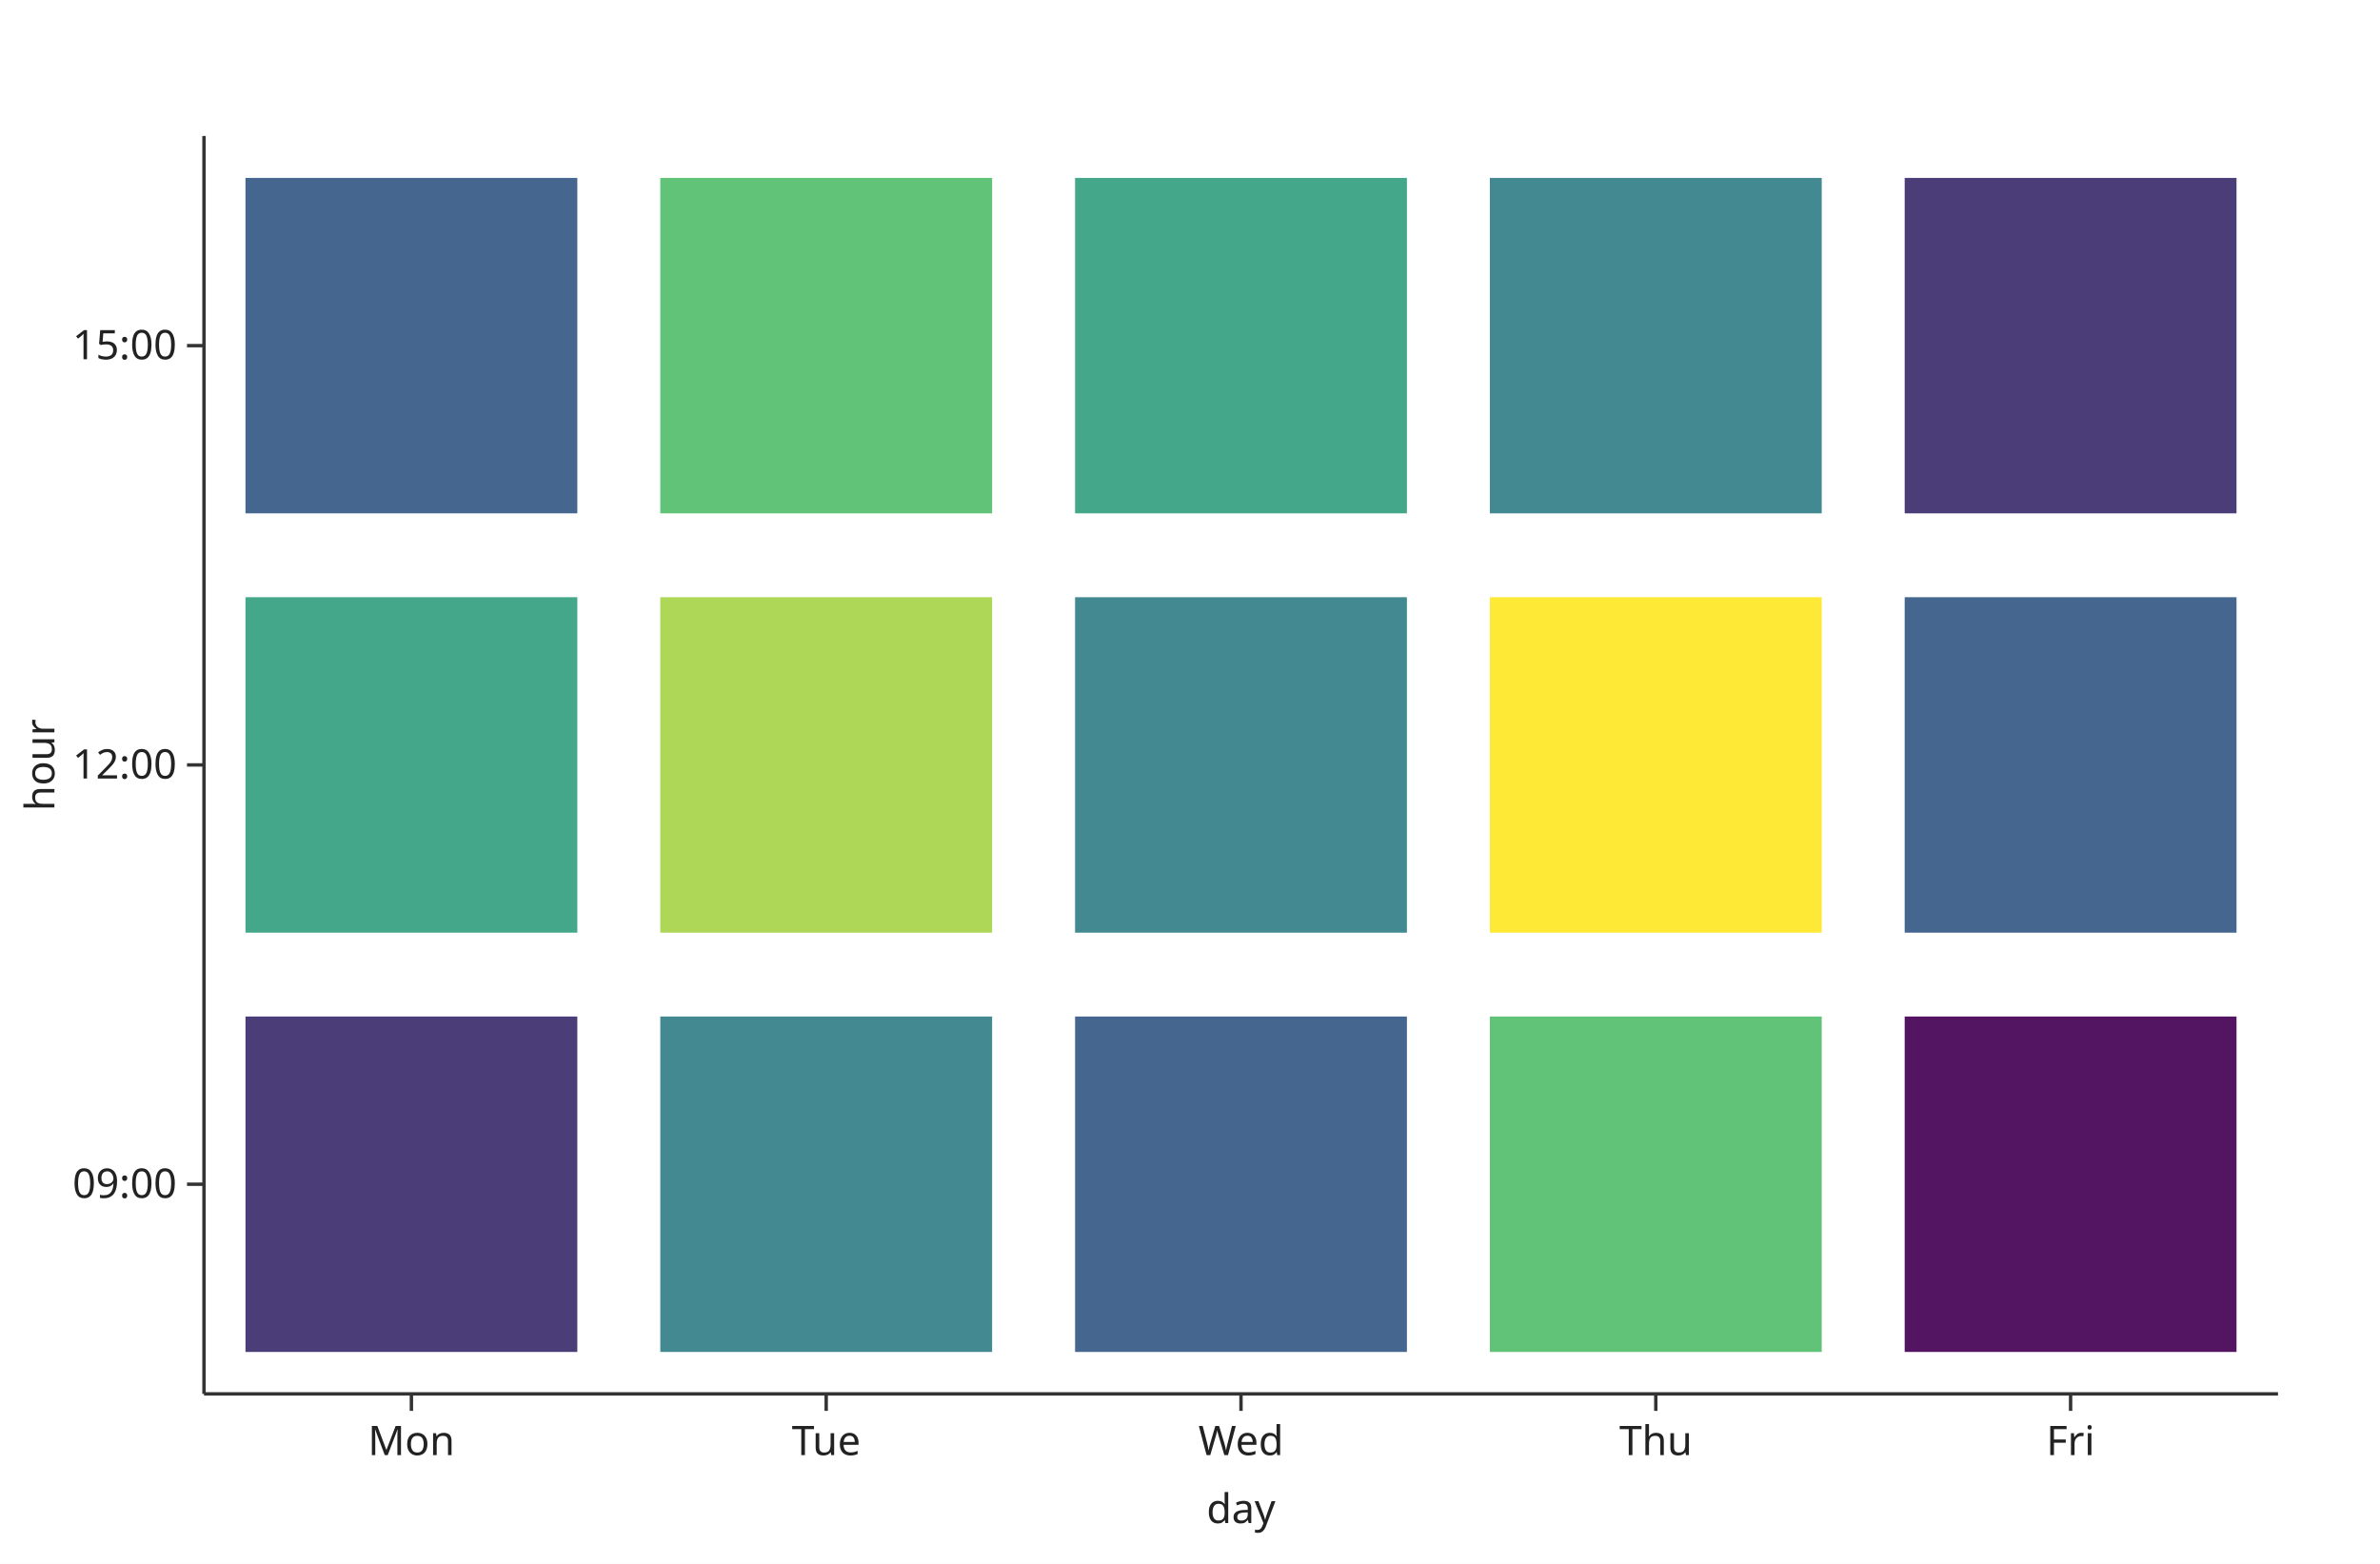
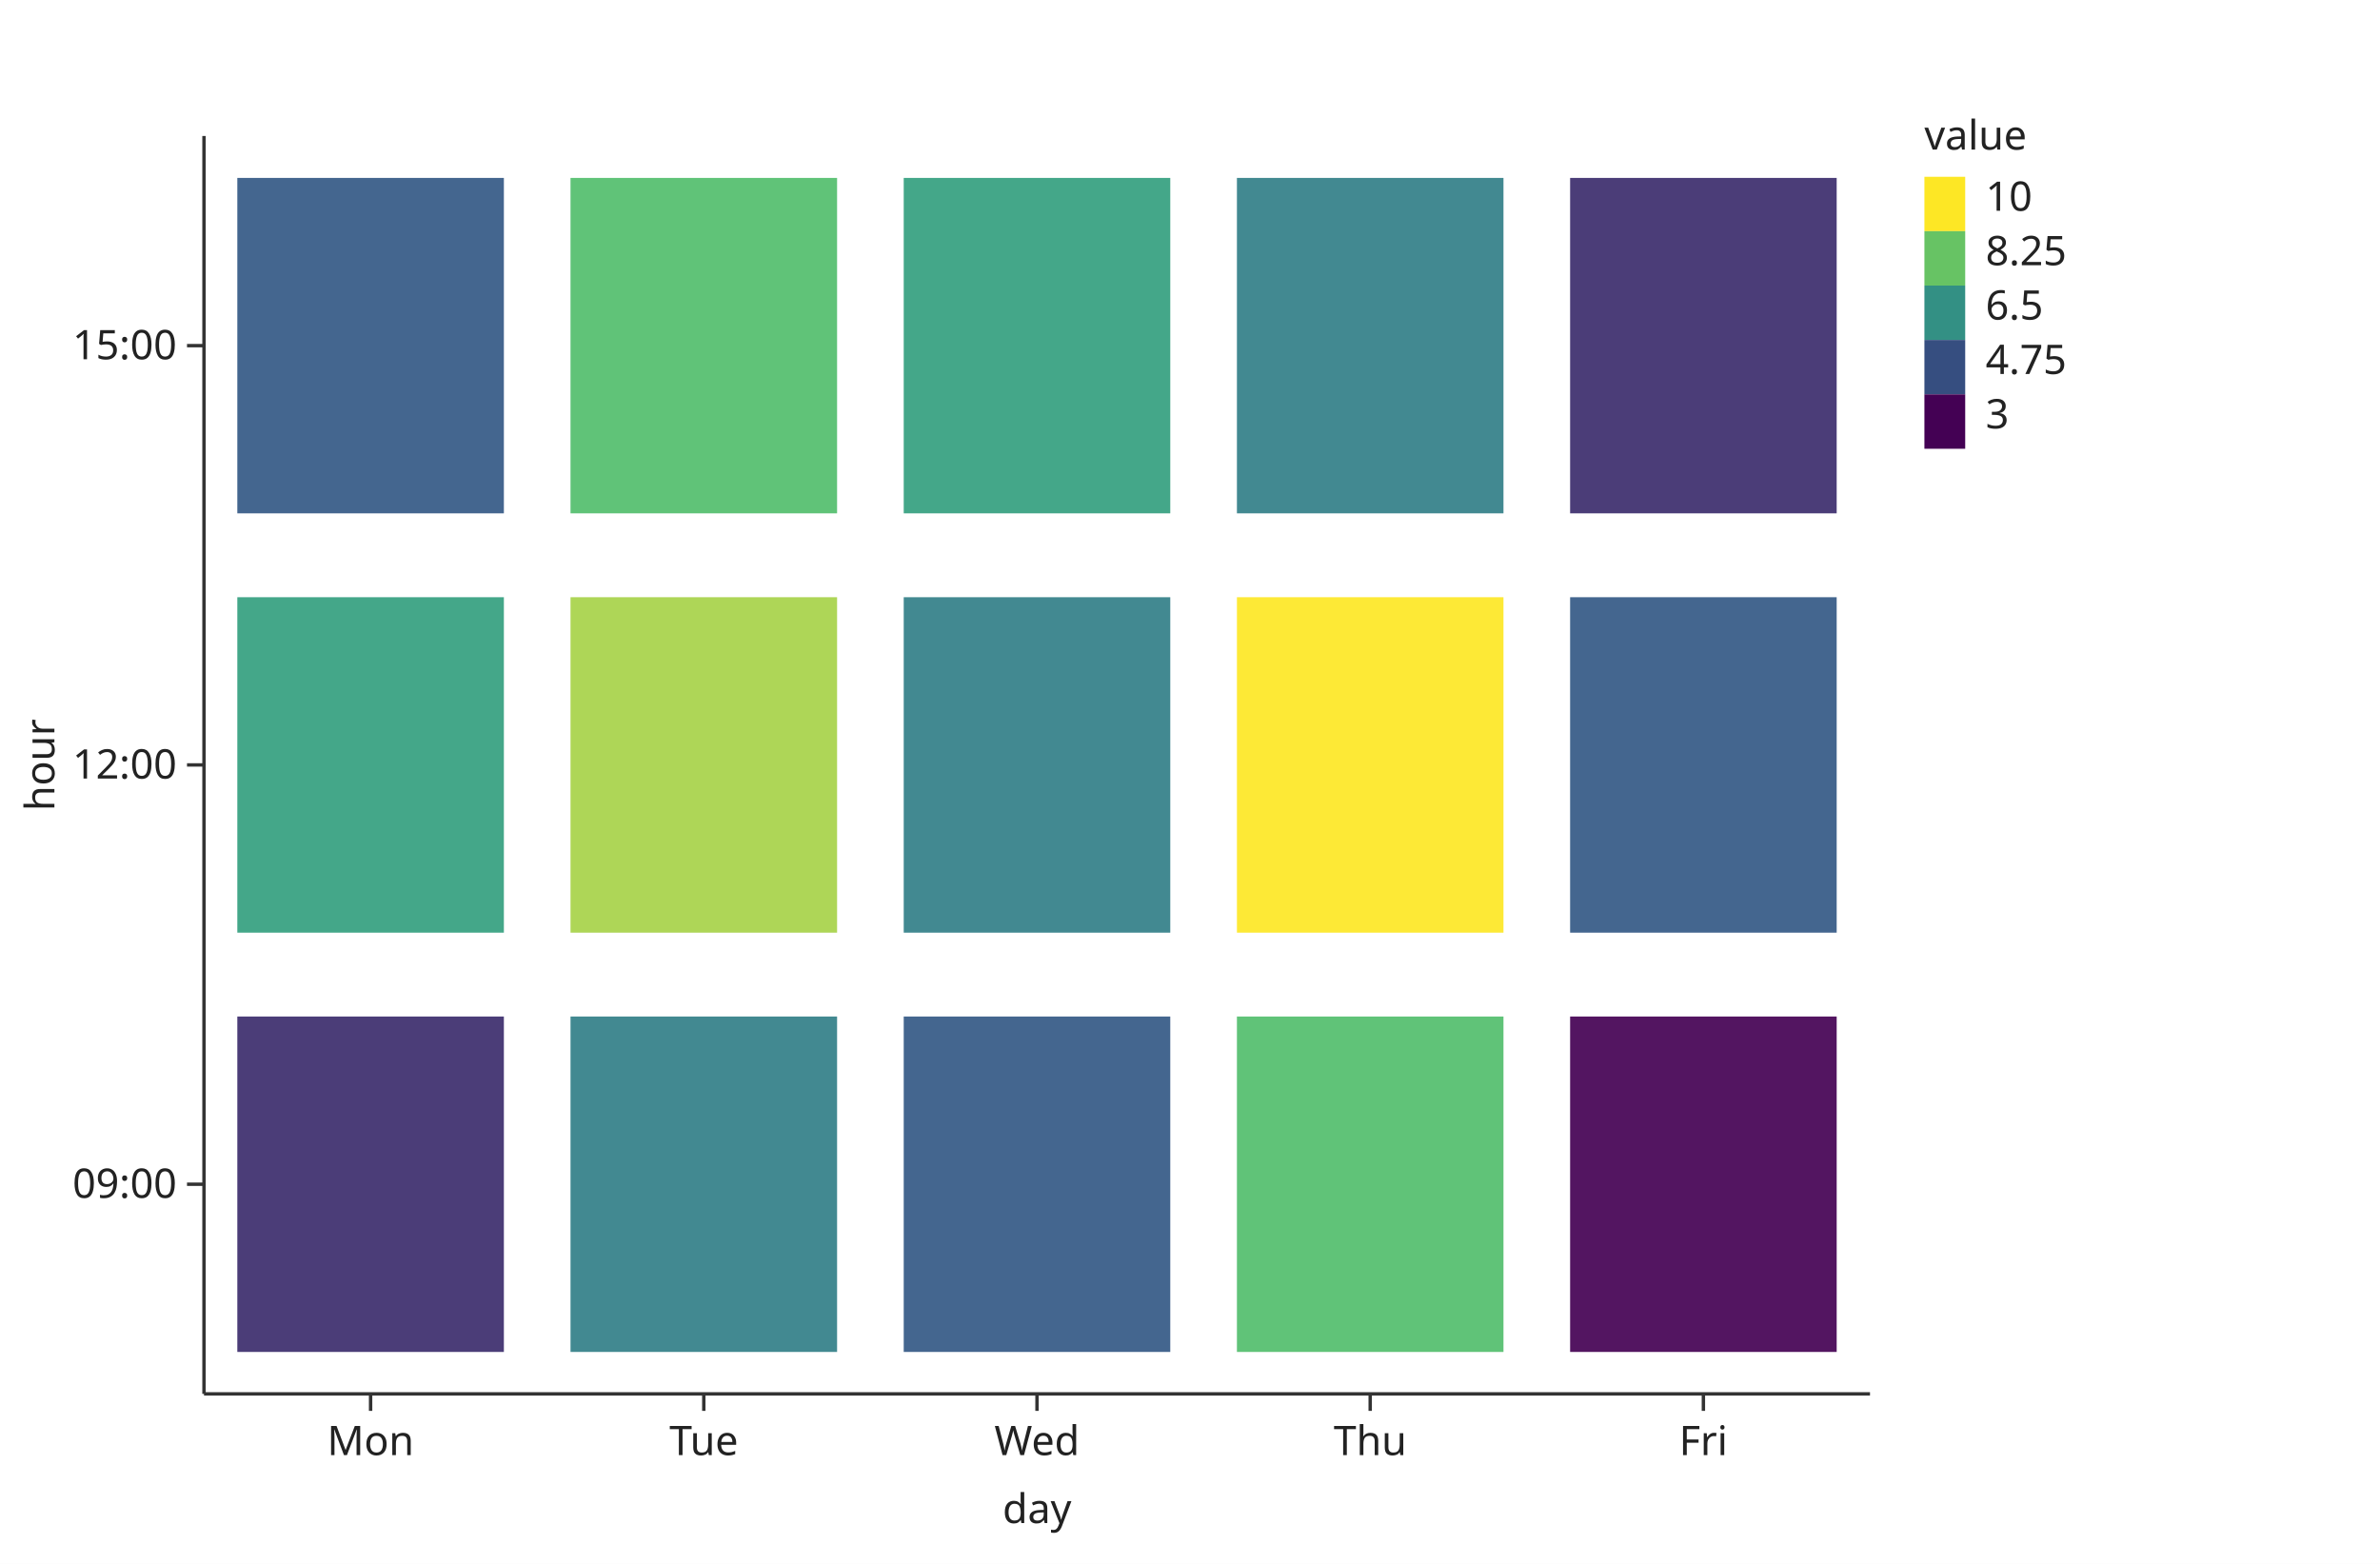
<svg xmlns="http://www.w3.org/2000/svg" width="700" height="460" viewBox="0 0 700 460" role="img">
  <rect class="algraf-background" x="0" y="0" width="700" height="460" fill="#ffffff" />
-   <rect class="algraf-plot-area" x="60" y="40" width="610" height="370" fill="#ffffff" />
+   <rect class="algraf-plot-area" x="60" y="40" width="490" height="370" fill="#ffffff" />
  <g class="algraf-grid">
</g>
  <g class="algraf-layer algraf-geom-tile">
-     <rect x="72.2" y="299" width="97.6" height="98.667" fill="#3c2d6d" opacity="0.92" />
-     <rect x="72.2" y="175.667" width="97.6" height="98.667" fill="#34a07f" opacity="0.92" />
-     <rect x="72.2" y="52.333" width="97.6" height="98.667" fill="#345986" opacity="0.92" />
-     <rect x="194.2" y="299" width="97.6" height="98.667" fill="#327f88" opacity="0.92" />
-     <rect x="194.2" y="175.667" width="97.6" height="98.667" fill="#a7d249" opacity="0.92" />
-     <rect x="194.2" y="52.333" width="97.6" height="98.667" fill="#52be6d" opacity="0.92" />
-     <rect x="316.2" y="299" width="97.6" height="98.667" fill="#345986" opacity="0.92" />
-     <rect x="316.2" y="175.667" width="97.6" height="98.667" fill="#327f88" opacity="0.92" />
-     <rect x="316.2" y="52.333" width="97.6" height="98.667" fill="#34a07f" opacity="0.92" />
-     <rect x="438.2" y="299" width="97.6" height="98.667" fill="#52be6d" opacity="0.92" />
-     <rect x="438.2" y="175.667" width="97.6" height="98.667" fill="#fde725" opacity="0.92" />
-     <rect x="438.2" y="52.333" width="97.6" height="98.667" fill="#327f88" opacity="0.92" />
-     <rect x="560.2" y="299" width="97.6" height="98.667" fill="#440154" opacity="0.92" />
-     <rect x="560.2" y="175.667" width="97.6" height="98.667" fill="#345986" opacity="0.92" />
-     <rect x="560.2" y="52.333" width="97.6" height="98.667" fill="#3c2d6d" opacity="0.92" />
+     <rect x="69.8" y="299" width="78.4" height="98.667" fill="#3c2d6d" opacity="0.92" />
+     <rect x="69.8" y="175.667" width="78.4" height="98.667" fill="#34a07f" opacity="0.92" />
+     <rect x="69.8" y="52.333" width="78.4" height="98.667" fill="#345986" opacity="0.92" />
+     <rect x="167.8" y="299" width="78.4" height="98.667" fill="#327f88" opacity="0.92" />
+     <rect x="167.8" y="175.667" width="78.4" height="98.667" fill="#a7d249" opacity="0.92" />
+     <rect x="167.8" y="52.333" width="78.4" height="98.667" fill="#52be6d" opacity="0.92" />
+     <rect x="265.8" y="299" width="78.4" height="98.667" fill="#345986" opacity="0.92" />
+     <rect x="265.8" y="175.667" width="78.4" height="98.667" fill="#327f88" opacity="0.92" />
+     <rect x="265.8" y="52.333" width="78.4" height="98.667" fill="#34a07f" opacity="0.92" />
+     <rect x="363.8" y="299" width="78.4" height="98.667" fill="#52be6d" opacity="0.92" />
+     <rect x="363.8" y="175.667" width="78.4" height="98.667" fill="#fde725" opacity="0.92" />
+     <rect x="363.8" y="52.333" width="78.4" height="98.667" fill="#327f88" opacity="0.92" />
+     <rect x="461.8" y="299" width="78.4" height="98.667" fill="#440154" opacity="0.92" />
+     <rect x="461.8" y="175.667" width="78.4" height="98.667" fill="#345986" opacity="0.92" />
+     <rect x="461.8" y="52.333" width="78.4" height="98.667" fill="#3c2d6d" opacity="0.92" />
  </g>
  <g class="algraf-axes">
-     <line x1="60" y1="410" x2="670" y2="410" stroke="#333333" stroke-width="1" />
-     <line x1="121" y1="410" x2="121" y2="415" stroke="#333333" stroke-width="1" />
-     <text x="121" y="428" text-anchor="middle" font-family="system-ui, sans-serif" font-size="12" fill="#222222">Mon</text>
-     <line x1="243" y1="410" x2="243" y2="415" stroke="#333333" stroke-width="1" />
-     <text x="243" y="428" text-anchor="middle" font-family="system-ui, sans-serif" font-size="12" fill="#222222">Tue</text>
-     <line x1="365" y1="410" x2="365" y2="415" stroke="#333333" stroke-width="1" />
-     <text x="365" y="428" text-anchor="middle" font-family="system-ui, sans-serif" font-size="12" fill="#222222">Wed</text>
-     <line x1="487" y1="410" x2="487" y2="415" stroke="#333333" stroke-width="1" />
-     <text x="487" y="428" text-anchor="middle" font-family="system-ui, sans-serif" font-size="12" fill="#222222">Thu</text>
-     <line x1="609" y1="410" x2="609" y2="415" stroke="#333333" stroke-width="1" />
-     <text x="609" y="428" text-anchor="middle" font-family="system-ui, sans-serif" font-size="12" fill="#222222">Fri</text>
-     <text x="365" y="448" text-anchor="middle" font-family="system-ui, sans-serif" font-size="12" fill="#222222">day</text>
+     <line x1="60" y1="410" x2="550" y2="410" stroke="#333333" stroke-width="1" />
+     <line x1="109" y1="410" x2="109" y2="415" stroke="#333333" stroke-width="1" />
+     <text x="109" y="428" text-anchor="middle" font-family="system-ui, sans-serif" font-size="12" fill="#222222">Mon</text>
+     <line x1="207" y1="410" x2="207" y2="415" stroke="#333333" stroke-width="1" />
+     <text x="207" y="428" text-anchor="middle" font-family="system-ui, sans-serif" font-size="12" fill="#222222">Tue</text>
+     <line x1="305" y1="410" x2="305" y2="415" stroke="#333333" stroke-width="1" />
+     <text x="305" y="428" text-anchor="middle" font-family="system-ui, sans-serif" font-size="12" fill="#222222">Wed</text>
+     <line x1="403" y1="410" x2="403" y2="415" stroke="#333333" stroke-width="1" />
+     <text x="403" y="428" text-anchor="middle" font-family="system-ui, sans-serif" font-size="12" fill="#222222">Thu</text>
+     <line x1="501" y1="410" x2="501" y2="415" stroke="#333333" stroke-width="1" />
+     <text x="501" y="428" text-anchor="middle" font-family="system-ui, sans-serif" font-size="12" fill="#222222">Fri</text>
+     <text x="305" y="448" text-anchor="middle" font-family="system-ui, sans-serif" font-size="12" fill="#222222">day</text>
    <line x1="60" y1="40" x2="60" y2="410" stroke="#333333" stroke-width="1" />
    <line x1="55" y1="348.333" x2="60" y2="348.333" stroke="#333333" stroke-width="1" />
    <text x="52" y="352.333" text-anchor="end" font-family="system-ui, sans-serif" font-size="12" fill="#222222">09:00</text>
    <line x1="55" y1="225" x2="60" y2="225" stroke="#333333" stroke-width="1" />
    <text x="52" y="229" text-anchor="end" font-family="system-ui, sans-serif" font-size="12" fill="#222222">12:00</text>
    <line x1="55" y1="101.667" x2="60" y2="101.667" stroke="#333333" stroke-width="1" />
    <text x="52" y="105.667" text-anchor="end" font-family="system-ui, sans-serif" font-size="12" fill="#222222">15:00</text>
    <text x="16" y="225" text-anchor="middle" transform="rotate(-90 16 225)" font-family="system-ui, sans-serif" font-size="12" fill="#222222">hour</text>
  </g>
+   <g class="algraf-legends">
+     <text x="566" y="44" text-anchor="start" font-family="system-ui, sans-serif" font-size="12" fill="#222222">value</text>
+     <rect x="566" y="52" width="12" height="16" fill="#fde725" />
+     <text x="584" y="62" text-anchor="start" font-family="system-ui, sans-serif" font-size="12" fill="#222222">10</text>
+     <rect x="566" y="68" width="12" height="16" fill="#67c364" />
+     <text x="584" y="78" text-anchor="start" font-family="system-ui, sans-serif" font-size="12" fill="#222222">8.25</text>
+     <rect x="566" y="84" width="12" height="16" fill="#339084" />
+     <text x="584" y="94" text-anchor="start" font-family="system-ui, sans-serif" font-size="12" fill="#222222">6.5</text>
+     <rect x="566" y="100" width="12" height="16" fill="#364e80" />
+     <text x="584" y="110" text-anchor="start" font-family="system-ui, sans-serif" font-size="12" fill="#222222">4.75</text>
+     <rect x="566" y="116" width="12" height="16" fill="#440154" />
+     <text x="584" y="126" text-anchor="start" font-family="system-ui, sans-serif" font-size="12" fill="#222222">3</text>
+   </g>
</svg>
